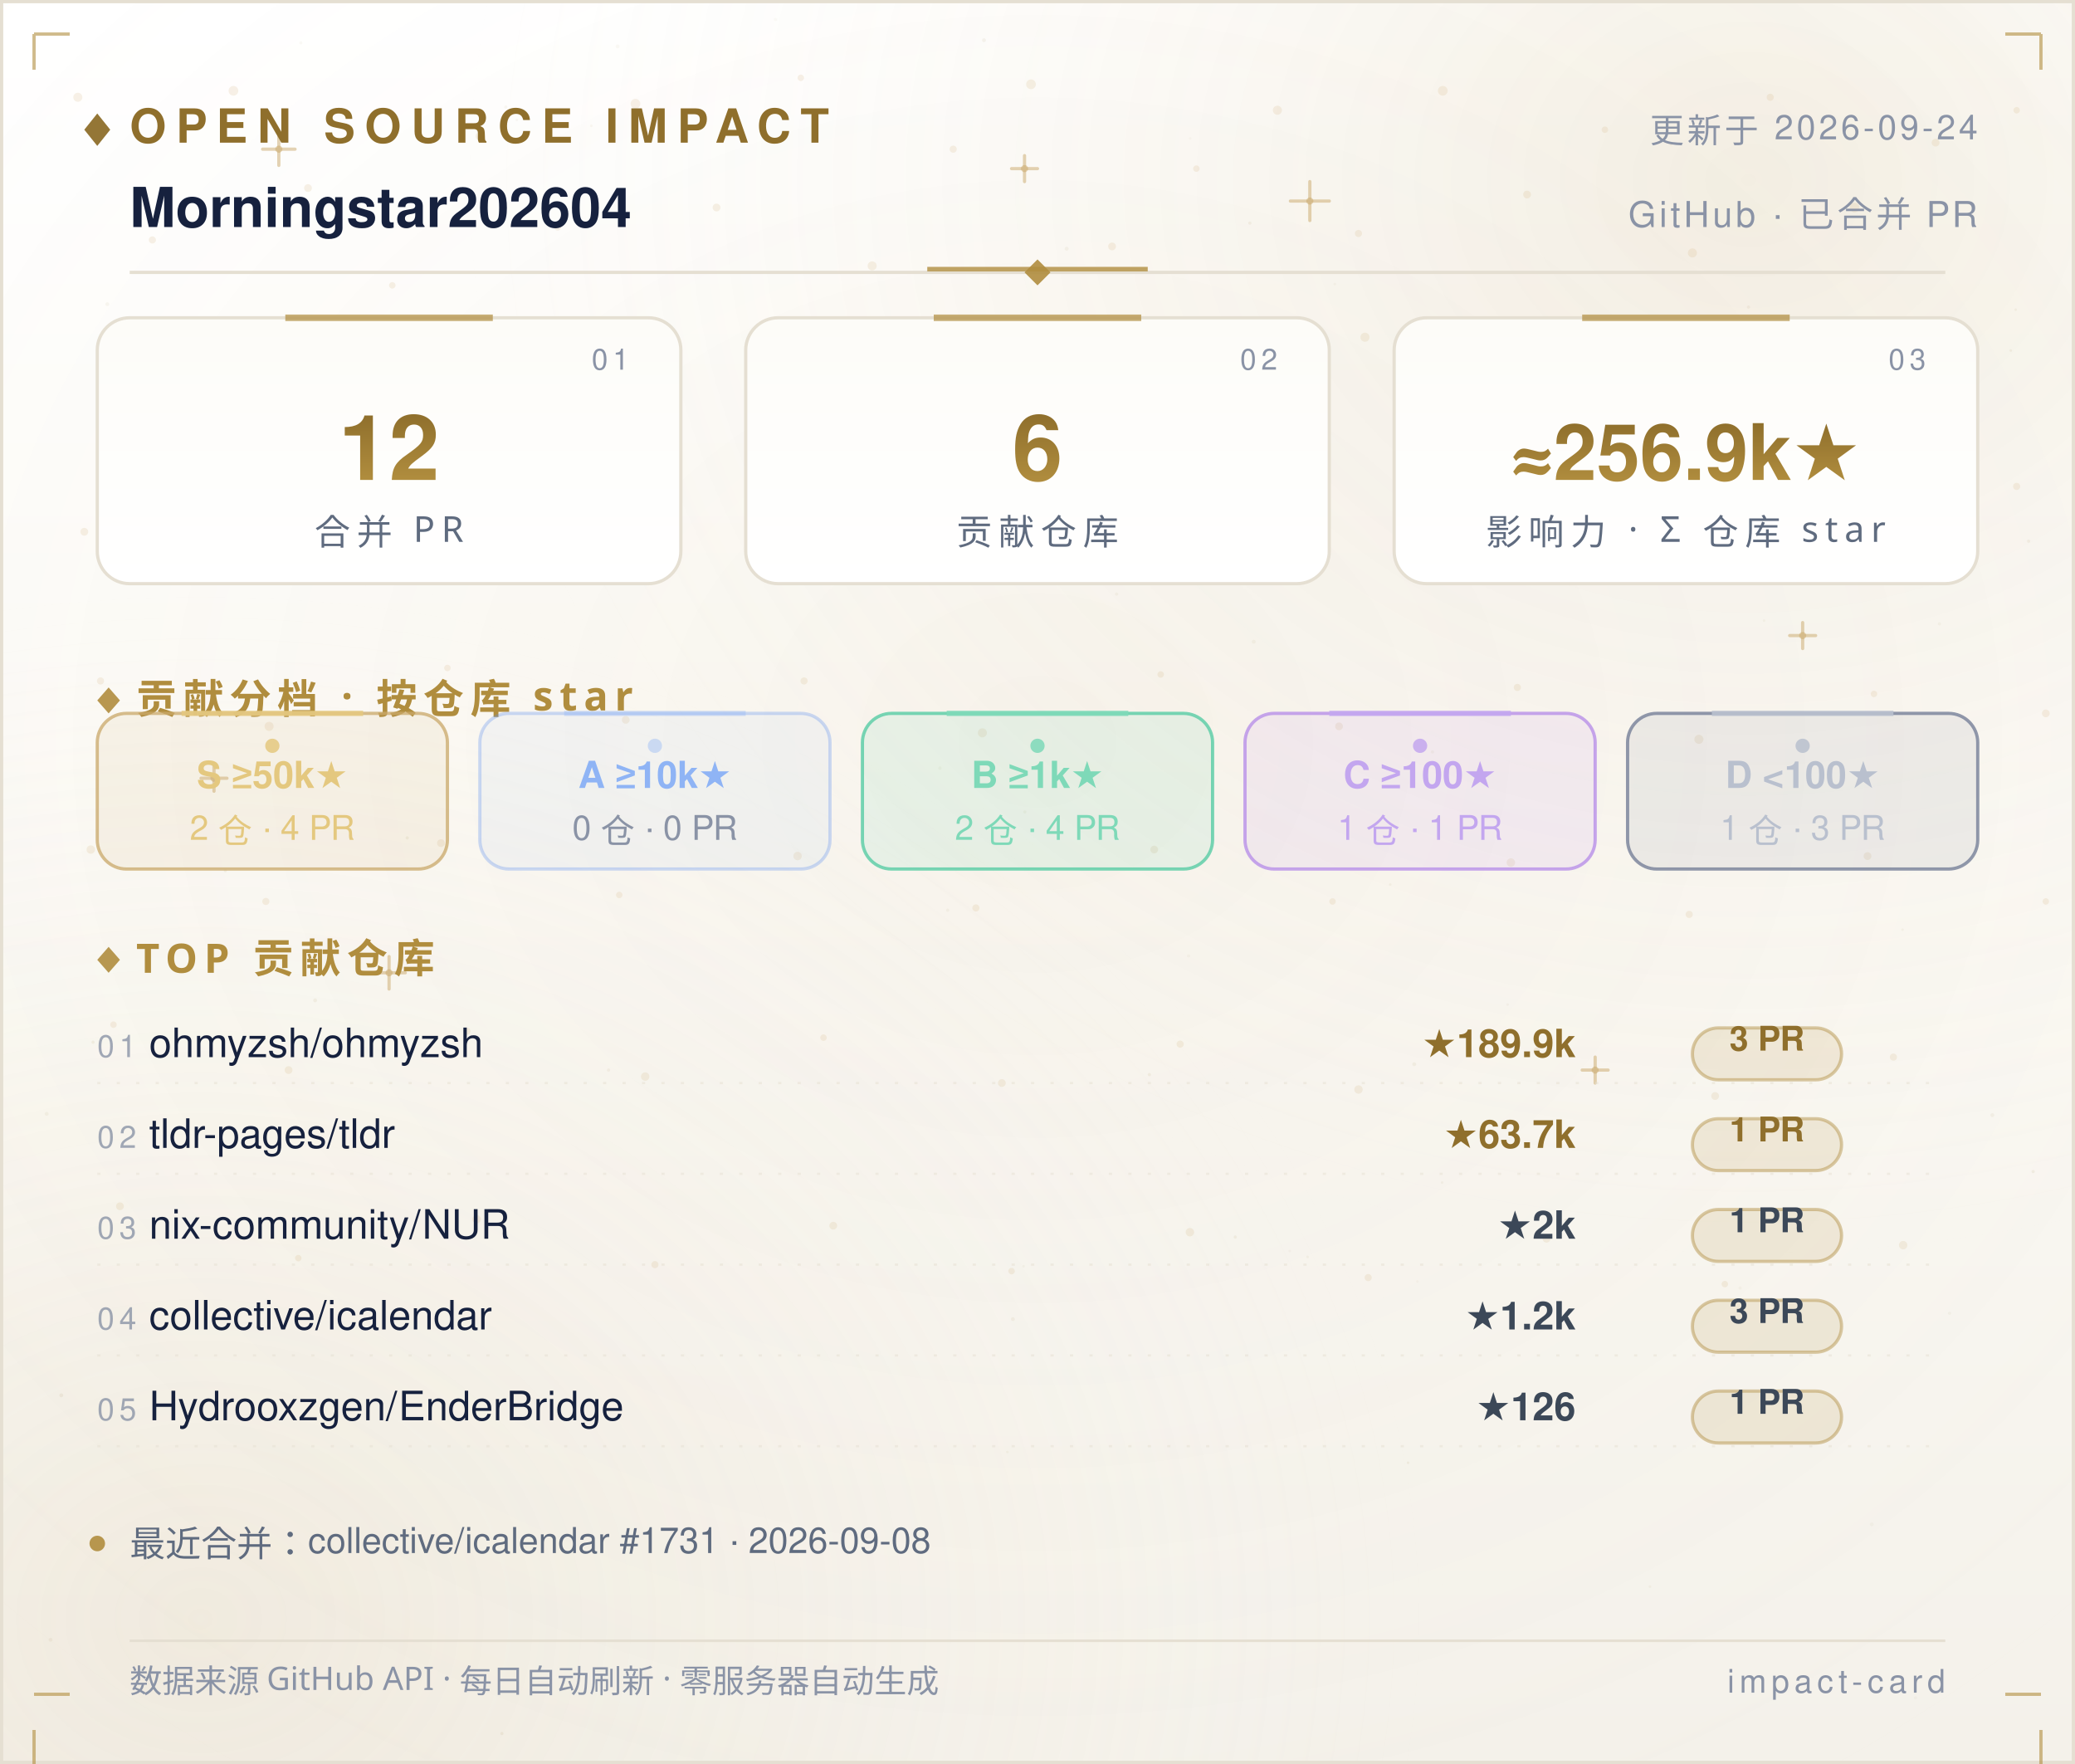
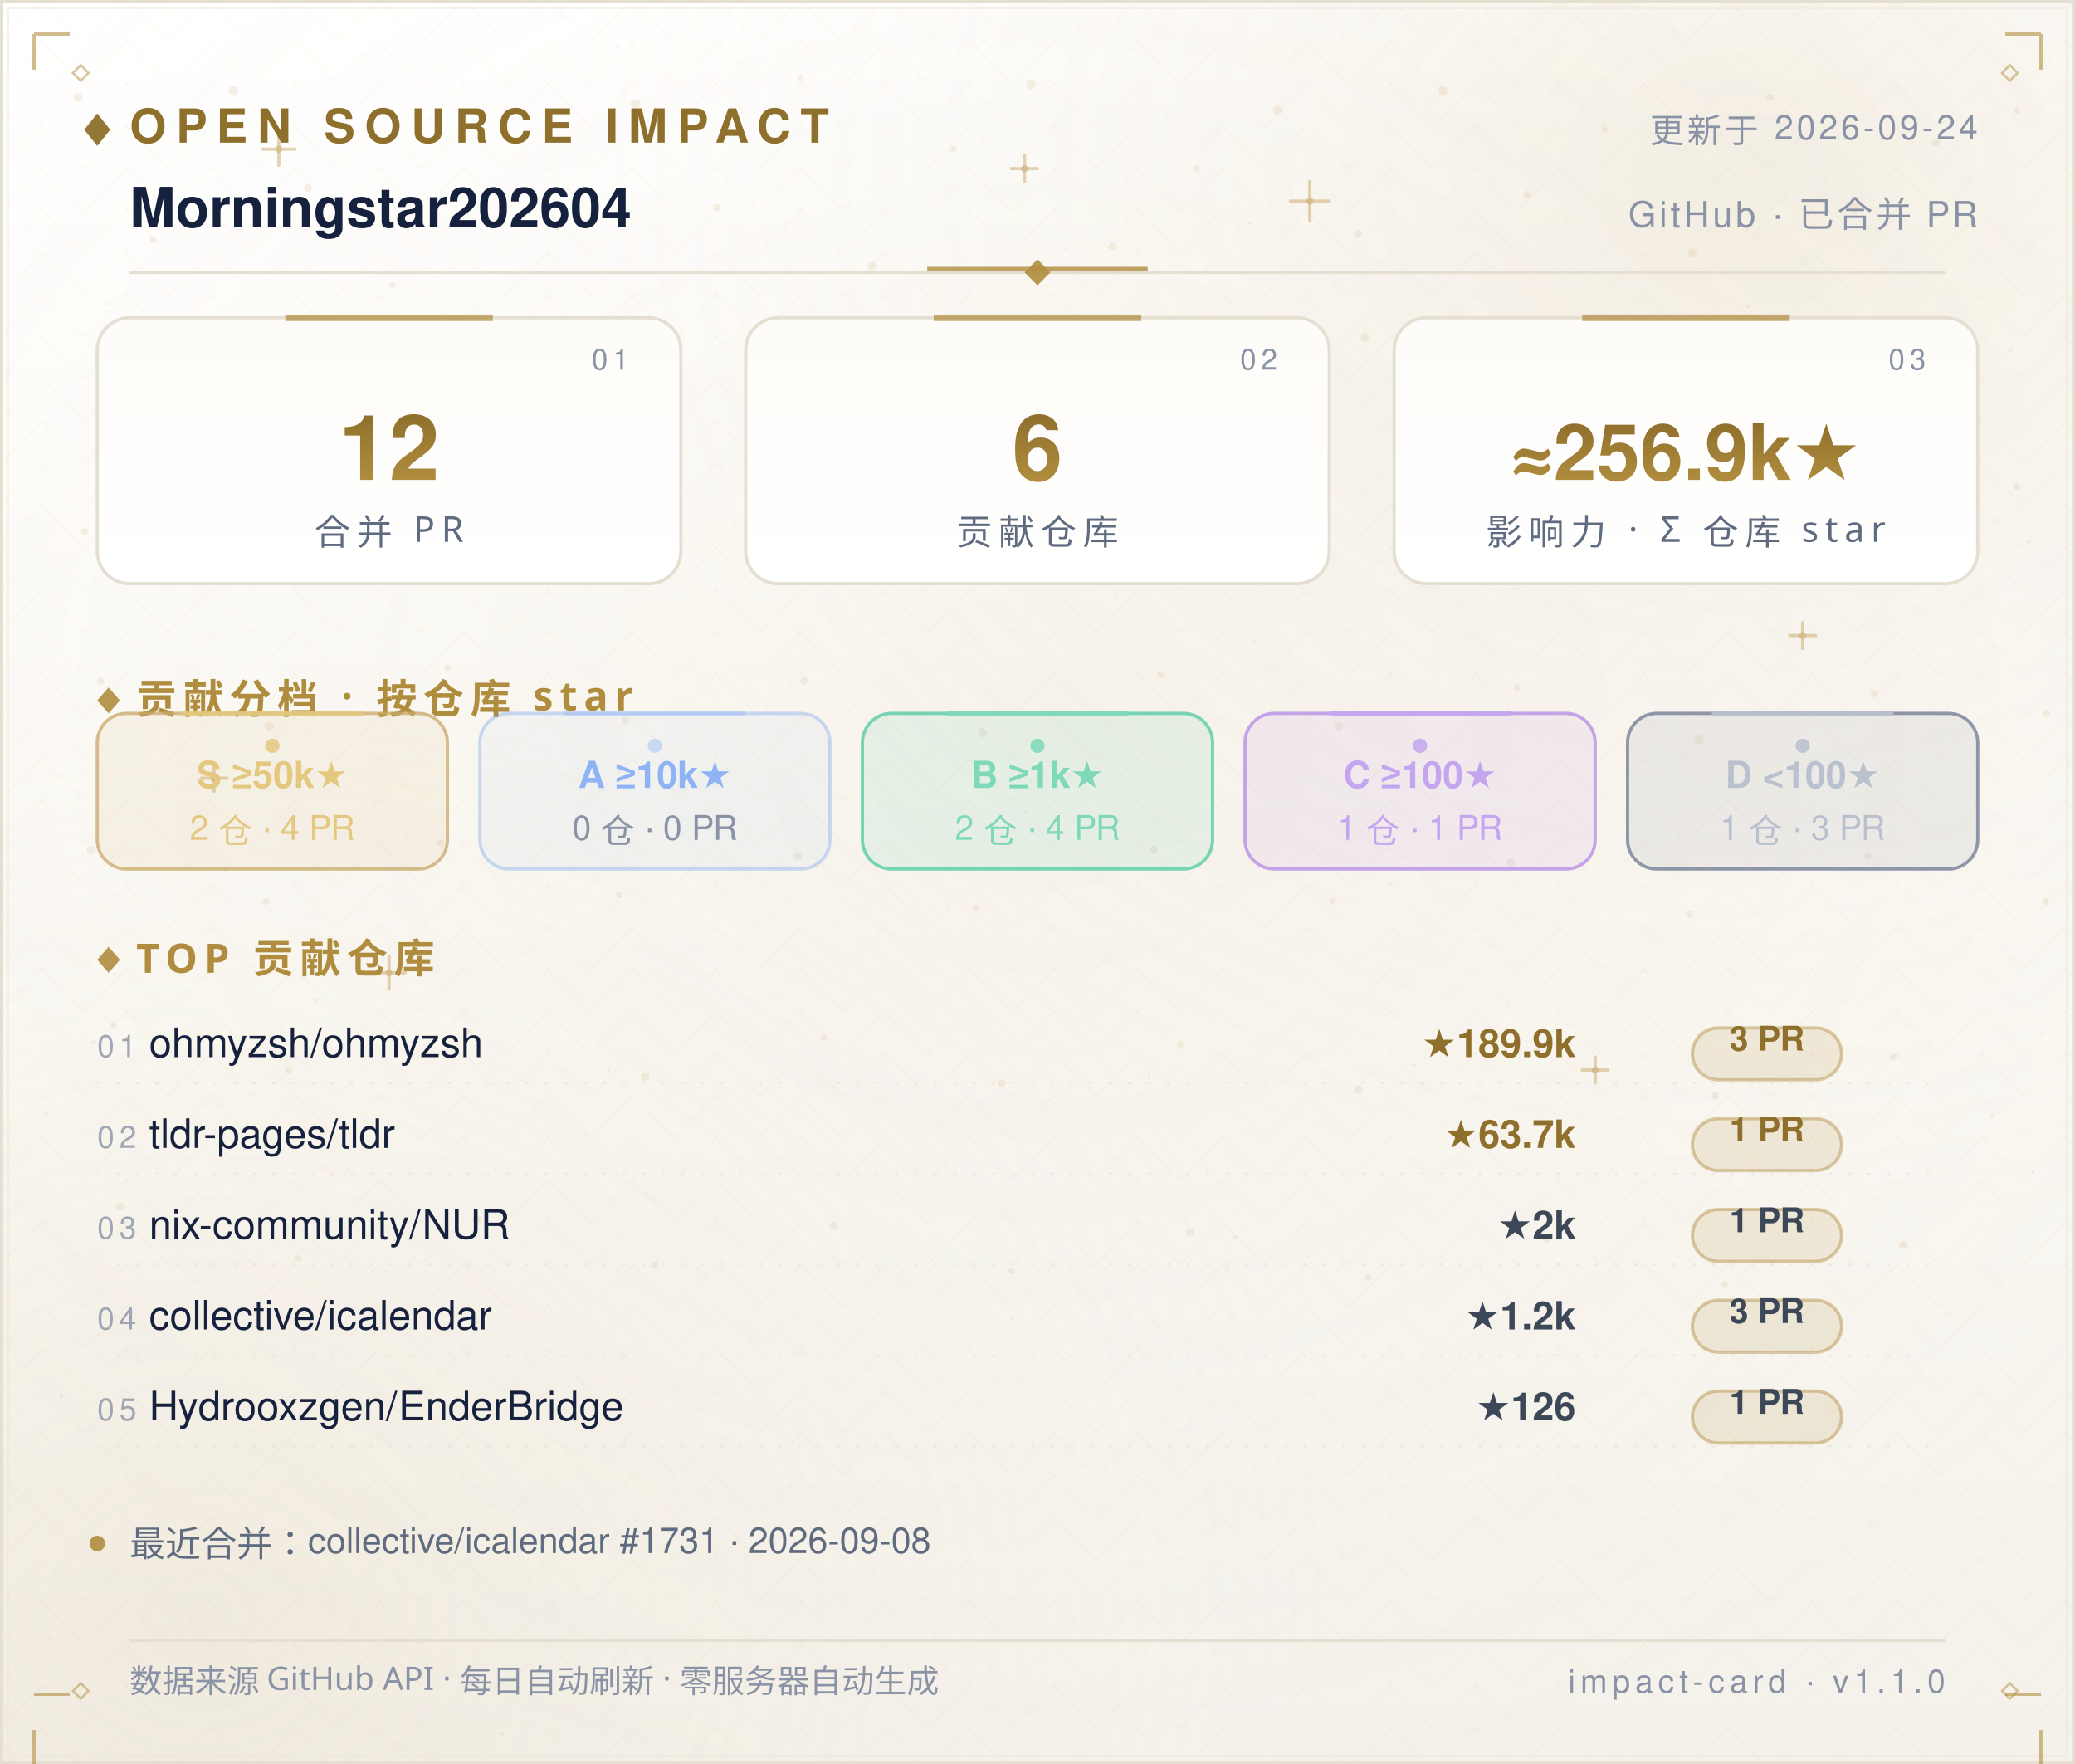
<svg xmlns="http://www.w3.org/2000/svg" width="640" height="544" viewBox="0 0 640 544" role="img" aria-label="Open Source Impact Card — Morningstar202604">
  <defs>
    <linearGradient id="bg" x1="0" y1="0" x2="0" y2="1">
      <stop offset="0" stop-color="#FFFFFF" />
      <stop offset="0.5" stop-color="#FBF9F4" />
      <stop offset="1" stop-color="#F4F1EA" />
    </linearGradient>
    <radialGradient id="nebG" cx="0.84" cy="0.10" r="0.62">
      <stop offset="0" stop-color="#B08D3E" stop-opacity="0.14" />
      <stop offset="1" stop-color="#FFFFFF" stop-opacity="0" />
    </radialGradient>
    <radialGradient id="nebB" cx="0.10" cy="0.92" r="0.60">
      <stop offset="0" stop-color="#DCCBA8" stop-opacity="0.2" />
      <stop offset="1" stop-color="#FFFFFF" stop-opacity="0" />
    </radialGradient>
    <radialGradient id="glow" cx="0.5" cy="0.42" r="0.72">
      <stop offset="0" stop-color="#B08D3E" stop-opacity="0.06" />
      <stop offset="1" stop-color="#FFFFFF" stop-opacity="0" />
    </radialGradient>
+     <pattern id="fil1" width="26.0" height="13.0" patternUnits="userSpaceOnUse">
+       <path d="M13.0 0 L26.0 13.0 L13.0 26.0 L0 13.0 Z" fill="none" stroke="#B08D3E" stroke-width="0.5" opacity="0.035" />
+       <circle cx="13.0" cy="13.0" r="0.55" fill="#B08D3E" opacity="0.056" />
+       <circle cx="0" cy="0" r="0.35" fill="#B08D3E" opacity="0.035" />
+     </pattern>
  </defs>
  <rect width="640" height="544" fill="url(#bg)" />
  <rect width="640" height="544" fill="url(#nebG)" />
  <rect width="640" height="544" fill="url(#nebB)" />
  <rect width="640" height="544" fill="url(#glow)" />
+   <rect width="640" height="544" fill="url(#fil1)" />
  <circle cx="24" cy="30" r="1.4" fill="#C9A86A" opacity="0.16" />
  <circle cx="47" cy="74" r="1.1" fill="#C9A86A" opacity="0.16" />
  <circle cx="72" cy="28" r="1.5" fill="#C9A86A" opacity="0.16" />
  <circle cx="95" cy="58" r="1.2" fill="#C9A86A" opacity="0.16" />
  <circle cx="121" cy="88" r="1" fill="#C9A86A" opacity="0.16" />
  <circle cx="148" cy="42" r="1.3" fill="#C9A86A" opacity="0.16" />
  <circle cx="172" cy="70" r="1.1" fill="#C9A86A" opacity="0.16" />
  <circle cx="196" cy="32" r="1.5" fill="#C9A86A" opacity="0.16" />
  <circle cx="221" cy="64" r="1.2" fill="#C9A86A" opacity="0.16" />
  <circle cx="247" cy="24" r="1" fill="#C9A86A" opacity="0.16" />
  <circle cx="269" cy="82" r="1.4" fill="#C9A86A" opacity="0.16" />
  <circle cx="294" cy="46" r="1.1" fill="#C9A86A" opacity="0.16" />
  <circle cx="318" cy="26" r="1.5" fill="#C9A86A" opacity="0.16" />
  <circle cx="343" cy="76" r="1.2" fill="#C9A86A" opacity="0.16" />
  <circle cx="369" cy="52" r="1" fill="#C9A86A" opacity="0.16" />
  <circle cx="394" cy="34" r="1.4" fill="#C9A86A" opacity="0.16" />
  <circle cx="419" cy="72" r="1.1" fill="#C9A86A" opacity="0.16" />
  <circle cx="445" cy="28" r="1.5" fill="#C9A86A" opacity="0.16" />
  <circle cx="471" cy="60" r="1.2" fill="#C9A86A" opacity="0.16" />
  <circle cx="495" cy="40" r="1" fill="#C9A86A" opacity="0.16" />
  <circle cx="522" cy="78" r="1.4" fill="#C9A86A" opacity="0.16" />
  <circle cx="546" cy="30" r="1.1" fill="#C9A86A" opacity="0.16" />
  <circle cx="572" cy="64" r="1.5" fill="#C9A86A" opacity="0.16" />
  <circle cx="597" cy="44" r="1.2" fill="#C9A86A" opacity="0.16" />
  <circle cx="622" cy="34" r="1" fill="#C9A86A" opacity="0.16" />
  <circle cx="34" cy="116" r="1" fill="#C9A86A" opacity="0.16" />
  <circle cx="88" cy="108" r="1.3" fill="#C9A86A" opacity="0.16" />
  <circle cx="141" cy="122" r="1.1" fill="#C9A86A" opacity="0.16" />
  <circle cx="197" cy="106" r="1.4" fill="#C9A86A" opacity="0.16" />
  <circle cx="252" cy="118" r="1" fill="#C9A86A" opacity="0.16" />
  <circle cx="307" cy="108" r="1.3" fill="#C9A86A" opacity="0.16" />
  <circle cx="364" cy="124" r="1.1" fill="#C9A86A" opacity="0.16" />
  <circle cx="421" cy="104" r="1.4" fill="#C9A86A" opacity="0.16" />
  <circle cx="478" cy="120" r="1" fill="#C9A86A" opacity="0.16" />
  <circle cx="536" cy="110" r="1.3" fill="#C9A86A" opacity="0.16" />
  <circle cx="596" cy="122" r="1.1" fill="#C9A86A" opacity="0.16" />
  <circle cx="26" cy="164" r="1.2" fill="#C9A86A" opacity="0.16" />
  <circle cx="79" cy="150" r="1" fill="#C9A86A" opacity="0.16" />
  <circle cx="131" cy="174" r="1.3" fill="#C9A86A" opacity="0.16" />
  <circle cx="186" cy="158" r="1.1" fill="#C9A86A" opacity="0.16" />
  <circle cx="240" cy="170" r="1.2" fill="#C9A86A" opacity="0.16" />
  <circle cx="296" cy="152" r="1" fill="#C9A86A" opacity="0.16" />
  <circle cx="351" cy="176" r="1.3" fill="#C9A86A" opacity="0.16" />
  <circle cx="406" cy="162" r="1.1" fill="#C9A86A" opacity="0.16" />
  <circle cx="462" cy="172" r="1.2" fill="#C9A86A" opacity="0.16" />
  <circle cx="518" cy="156" r="1" fill="#C9A86A" opacity="0.16" />
  <circle cx="574" cy="168" r="1.3" fill="#C9A86A" opacity="0.16" />
  <circle cx="622" cy="150" r="1.1" fill="#C9A86A" opacity="0.16" />
  <circle cx="31" cy="210" r="1.1" fill="#C9A86A" opacity="0.16" />
  <circle cx="83" cy="224" r="1.4" fill="#C9A86A" opacity="0.16" />
  <circle cx="138" cy="206" r="1" fill="#C9A86A" opacity="0.16" />
  <circle cx="193" cy="222" r="1.2" fill="#C9A86A" opacity="0.16" />
  <circle cx="248" cy="210" r="1.1" fill="#C9A86A" opacity="0.16" />
  <circle cx="303" cy="226" r="1.4" fill="#C9A86A" opacity="0.16" />
  <circle cx="358" cy="208" r="1" fill="#C9A86A" opacity="0.16" />
  <circle cx="413" cy="224" r="1.2" fill="#C9A86A" opacity="0.16" />
  <circle cx="468" cy="212" r="1.1" fill="#C9A86A" opacity="0.16" />
  <circle cx="524" cy="228" r="1.4" fill="#C9A86A" opacity="0.16" />
  <circle cx="578" cy="214" r="1" fill="#C9A86A" opacity="0.16" />
  <circle cx="631" cy="220" r="1.2" fill="#C9A86A" opacity="0.16" />
  <circle cx="28" cy="262" r="1.3" fill="#C9A86A" opacity="0.16" />
  <circle cx="82" cy="278" r="1.1" fill="#C9A86A" opacity="0.16" />
  <circle cx="136" cy="260" r="1.2" fill="#C9A86A" opacity="0.16" />
  <circle cx="191" cy="276" r="1" fill="#C9A86A" opacity="0.16" />
  <circle cx="246" cy="264" r="1.3" fill="#C9A86A" opacity="0.16" />
  <circle cx="301" cy="280" r="1.1" fill="#C9A86A" opacity="0.16" />
  <circle cx="356" cy="262" r="1.2" fill="#C9A86A" opacity="0.16" />
  <circle cx="411" cy="278" r="1" fill="#C9A86A" opacity="0.16" />
  <circle cx="466" cy="266" r="1.3" fill="#C9A86A" opacity="0.16" />
  <circle cx="521" cy="282" r="1.1" fill="#C9A86A" opacity="0.16" />
  <circle cx="576" cy="264" r="1.2" fill="#C9A86A" opacity="0.16" />
  <circle cx="631" cy="278" r="1" fill="#C9A86A" opacity="0.16" />
  <circle cx="35" cy="316" r="1" fill="#C9A86A" opacity="0.16" />
  <circle cx="89" cy="330" r="1.2" fill="#C9A86A" opacity="0.16" />
  <circle cx="144" cy="318" r="1.1" fill="#C9A86A" opacity="0.16" />
  <circle cx="199" cy="332" r="1.3" fill="#C9A86A" opacity="0.16" />
  <circle cx="254" cy="320" r="1" fill="#C9A86A" opacity="0.16" />
  <circle cx="309" cy="334" r="1.2" fill="#C9A86A" opacity="0.16" />
  <circle cx="364" cy="322" r="1.1" fill="#C9A86A" opacity="0.16" />
  <circle cx="419" cy="336" r="1.3" fill="#C9A86A" opacity="0.16" />
  <circle cx="474" cy="324" r="1" fill="#C9A86A" opacity="0.16" />
  <circle cx="529" cy="338" r="1.2" fill="#C9A86A" opacity="0.16" />
  <circle cx="584" cy="326" r="1.1" fill="#C9A86A" opacity="0.16" />
  <circle cx="37" cy="372" r="1.2" fill="#C9A86A" opacity="0.16" />
  <circle cx="92" cy="388" r="1" fill="#C9A86A" opacity="0.16" />
  <circle cx="147" cy="376" r="1.3" fill="#C9A86A" opacity="0.16" />
  <circle cx="202" cy="390" r="1.1" fill="#C9A86A" opacity="0.16" />
  <circle cx="257" cy="378" r="1.2" fill="#C9A86A" opacity="0.16" />
  <circle cx="312" cy="392" r="1" fill="#C9A86A" opacity="0.16" />
  <circle cx="367" cy="380" r="1.3" fill="#C9A86A" opacity="0.16" />
  <circle cx="422" cy="394" r="1.1" fill="#C9A86A" opacity="0.16" />
  <circle cx="477" cy="382" r="1.2" fill="#C9A86A" opacity="0.16" />
  <circle cx="532" cy="396" r="1" fill="#C9A86A" opacity="0.16" />
  <circle cx="587" cy="384" r="1.3" fill="#C9A86A" opacity="0.16" />
  <path d="M81.0 46.0 H91.0 M86.0 41.0 V51.0" stroke="#C9A86A" stroke-width="1" stroke-linecap="round" opacity="0.5" />
  <circle cx="86.0" cy="46.0" r="1.1" fill="#C9A86A" opacity="0.5" />
  <path d="M234.0 150.0 H242.0 M238.0 146.0 V154.0" stroke="#C9A86A" stroke-width="1" stroke-linecap="round" opacity="0.5" />
  <circle cx="238.0" cy="150.0" r="1.1" fill="#C9A86A" opacity="0.5" />
  <path d="M398.0 62.0 H410.0 M404.0 56.0 V68.0" stroke="#C9A86A" stroke-width="1" stroke-linecap="round" opacity="0.5" />
  <circle cx="404.0" cy="62.0" r="1.1" fill="#C9A86A" opacity="0.5" />
  <path d="M552.0 196.0 H560.0 M556.0 192.0 V200.0" stroke="#C9A86A" stroke-width="1" stroke-linecap="round" opacity="0.5" />
  <circle cx="556.0" cy="196.0" r="1.1" fill="#C9A86A" opacity="0.5" />
  <path d="M115.0 300.0 H125.0 M120.0 295.0 V305.0" stroke="#C9A86A" stroke-width="1" stroke-linecap="round" opacity="0.5" />
  <circle cx="120.0" cy="300.0" r="1.1" fill="#C9A86A" opacity="0.5" />
  <path d="M488.0 330.0 H496.0 M492.0 326.0 V334.0" stroke="#C9A86A" stroke-width="1" stroke-linecap="round" opacity="0.5" />
  <circle cx="492.0" cy="330.0" r="1.1" fill="#C9A86A" opacity="0.5" />
  <path d="M312.0 52.0 H320.0 M316.0 48.0 V56.0" stroke="#C9A86A" stroke-width="1" stroke-linecap="round" opacity="0.5" />
  <circle cx="316.0" cy="52.0" r="1.1" fill="#C9A86A" opacity="0.5" />
  <path d="M62.0 240.0 H70.0 M66.0 236.0 V244.0" stroke="#C9A86A" stroke-width="1" stroke-linecap="round" opacity="0.5" />
  <circle cx="66.0" cy="240.0" r="1.1" fill="#C9A86A" opacity="0.5" />
  <circle cx="15.6" cy="505.7" r="0.6" fill="#8F6F2C" opacity="0.067" />
  <circle cx="97.2" cy="308.5" r="0.6" fill="#8F6F2C" opacity="0.076" />
  <circle cx="538.1" cy="154.0" r="0.6" fill="#8F6F2C" opacity="0.057" />
  <circle cx="344.4" cy="183.2" r="0.5" fill="#8F6F2C" opacity="0.057" />
  <circle cx="159.4" cy="37.0" r="0.4" fill="#8F6F2C" opacity="0.048" />
  <circle cx="28.7" cy="321.4" r="0.5" fill="#8F6F2C" opacity="0.080" />
  <circle cx="209.8" cy="141.7" r="0.4" fill="#8F6F2C" opacity="0.060" />
  <circle cx="316.1" cy="250.4" r="0.5" fill="#8F6F2C" opacity="0.057" />
  <circle cx="590.8" cy="523.6" r="0.5" fill="#8F6F2C" opacity="0.037" />
  <circle cx="539.3" cy="94.7" r="0.5" fill="#8F6F2C" opacity="0.068" />
  <circle cx="385.5" cy="68.8" r="0.5" fill="#8F6F2C" opacity="0.076" />
  <circle cx="292.3" cy="280.7" r="0.5" fill="#8F6F2C" opacity="0.060" />
  <circle cx="536.7" cy="397.2" r="0.5" fill="#8F6F2C" opacity="0.046" />
  <circle cx="377.3" cy="161.2" r="0.4" fill="#8F6F2C" opacity="0.041" />
  <circle cx="92.8" cy="13.2" r="0.5" fill="#8F6F2C" opacity="0.044" />
  <circle cx="354.5" cy="331.4" r="0.5" fill="#8F6F2C" opacity="0.080" />
  <circle cx="310.7" cy="447.8" r="0.4" fill="#8F6F2C" opacity="0.054" />
  <circle cx="601.3" cy="405.0" r="0.5" fill="#8F6F2C" opacity="0.054" />
  <circle cx="18.9" cy="430.3" r="0.6" fill="#8F6F2C" opacity="0.085" />
  <circle cx="312.4" cy="406.8" r="0.6" fill="#8F6F2C" opacity="0.069" />
  <circle cx="239.2" cy="6.0" r="0.5" fill="#8F6F2C" opacity="0.036" />
  <circle cx="436.2" cy="328.2" r="0.6" fill="#8F6F2C" opacity="0.071" />
  <circle cx="329.0" cy="76.7" r="0.6" fill="#8F6F2C" opacity="0.063" />
  <circle cx="625.7" cy="166.9" r="0.5" fill="#8F6F2C" opacity="0.075" />
  <circle cx="428.8" cy="272.8" r="0.4" fill="#8F6F2C" opacity="0.065" />
  <circle cx="169.1" cy="106.6" r="0.4" fill="#8F6F2C" opacity="0.073" />
  <circle cx="586.8" cy="286.7" r="0.4" fill="#8F6F2C" opacity="0.060" />
  <circle cx="598.2" cy="192.4" r="0.5" fill="#8F6F2C" opacity="0.054" />
  <circle cx="289.9" cy="236.9" r="0.5" fill="#8F6F2C" opacity="0.053" />
  <circle cx="315.7" cy="390.5" r="0.4" fill="#8F6F2C" opacity="0.054" />
  <circle cx="154.8" cy="534.6" r="0.5" fill="#8F6F2C" opacity="0.080" />
  <circle cx="411.7" cy="87.6" r="0.4" fill="#8F6F2C" opacity="0.043" />
  <circle cx="465.0" cy="309.8" r="0.4" fill="#8F6F2C" opacity="0.048" />
  <circle cx="533.5" cy="235.8" r="0.5" fill="#8F6F2C" opacity="0.050" />
  <circle cx="621.7" cy="95.5" r="0.4" fill="#8F6F2C" opacity="0.064" />
  <circle cx="14.4" cy="343.5" r="0.6" fill="#8F6F2C" opacity="0.064" />
  <circle cx="68.9" cy="176.2" r="0.5" fill="#8F6F2C" opacity="0.076" />
  <circle cx="182.4" cy="38.8" r="0.4" fill="#8F6F2C" opacity="0.047" />
  <circle cx="125.6" cy="258.4" r="0.5" fill="#8F6F2C" opacity="0.081" />
  <circle cx="367.1" cy="42.7" r="0.4" fill="#8F6F2C" opacity="0.039" />
  <circle cx="441.5" cy="125.3" r="0.6" fill="#8F6F2C" opacity="0.085" />
  <circle cx="69.5" cy="268.5" r="0.5" fill="#8F6F2C" opacity="0.078" />
  <circle cx="627.1" cy="361.3" r="0.5" fill="#8F6F2C" opacity="0.081" />
  <circle cx="620.2" cy="108.1" r="0.4" fill="#8F6F2C" opacity="0.078" />
  <circle cx="508.9" cy="489.3" r="0.4" fill="#8F6F2C" opacity="0.055" />
  <circle cx="403.3" cy="387.6" r="0.4" fill="#8F6F2C" opacity="0.061" />
  <circle cx="381.0" cy="381.5" r="0.5" fill="#8F6F2C" opacity="0.078" />
  <circle cx="33.1" cy="93.8" r="0.6" fill="#8F6F2C" opacity="0.059" />
  <circle cx="249.8" cy="172.5" r="0.4" fill="#8F6F2C" opacity="0.066" />
  <circle cx="434.3" cy="451.1" r="0.4" fill="#8F6F2C" opacity="0.082" />
  <circle cx="437.2" cy="395.2" r="0.4" fill="#8F6F2C" opacity="0.040" />
  <circle cx="577.3" cy="470.1" r="0.6" fill="#8F6F2C" opacity="0.044" />
  <circle cx="366.6" cy="294.8" r="0.5" fill="#8F6F2C" opacity="0.044" />
  <circle cx="444.8" cy="364.7" r="0.4" fill="#8F6F2C" opacity="0.060" />
  <circle cx="316.6" cy="173.5" r="0.4" fill="#8F6F2C" opacity="0.076" />
  <circle cx="148.0" cy="108.5" r="0.5" fill="#8F6F2C" opacity="0.053" />
  <circle cx="326.4" cy="178.3" r="0.4" fill="#8F6F2C" opacity="0.054" />
  <circle cx="515.4" cy="44.7" r="0.4" fill="#8F6F2C" opacity="0.047" />
  <circle cx="182.8" cy="125.5" r="0.4" fill="#8F6F2C" opacity="0.039" />
  <circle cx="475.9" cy="147.8" r="0.4" fill="#8F6F2C" opacity="0.037" />
  <circle cx="441.8" cy="231.9" r="0.5" fill="#8F6F2C" opacity="0.057" />
  <circle cx="386.7" cy="197.9" r="0.6" fill="#8F6F2C" opacity="0.059" />
  <circle cx="303.5" cy="12.4" r="0.6" fill="#8F6F2C" opacity="0.074" />
  <circle cx="544.1" cy="191.4" r="0.4" fill="#8F6F2C" opacity="0.054" />
  <circle cx="156.0" cy="33.0" r="0.5" fill="#8F6F2C" opacity="0.051" />
  <circle cx="614.5" cy="343.9" r="0.6" fill="#8F6F2C" opacity="0.068" />
  <circle cx="397.8" cy="385.8" r="0.4" fill="#8F6F2C" opacity="0.042" />
  <circle cx="190.5" cy="14.3" r="0.6" fill="#8F6F2C" opacity="0.043" />
  <circle cx="483.0" cy="376.2" r="0.4" fill="#8F6F2C" opacity="0.085" />
  <circle cx="187.7" cy="330.0" r="0.5" fill="#8F6F2C" opacity="0.067" />
  <circle cx="290.3" cy="178.3" r="0.5" fill="#8F6F2C" opacity="0.068" />
  <circle cx="130.0" cy="117.8" r="0.4" fill="#8F6F2C" opacity="0.074" />
  <rect x="0.5" y="0.5" width="639" height="543" fill="none" stroke="#E5DFD2" stroke-width="1" />
+   <rect x="2.5" y="2.5" width="635" height="539" fill="none" stroke="#EDE7DA" stroke-width="0.6" opacity="0.55" />
  <path d="M10.5 10.5 h11 M10.5 10.5 v11" fill="none" stroke="#B08D3E" stroke-width="1" opacity="0.6" />
  <path d="M618.5 10.5 h11 M629.5 10.5 v11" fill="none" stroke="#B08D3E" stroke-width="1" opacity="0.6" />
  <path d="M10.5 522.5 h11 M10.5 533.5 v11" fill="none" stroke="#B08D3E" stroke-width="1" opacity="0.6" />
  <path d="M618.5 522.5 h11 M629.5 533.5 v11" fill="none" stroke="#B08D3E" stroke-width="1" opacity="0.6" />
+   <path d="M22.5 22.5 l2.4 -2.4 l2.4 2.4 l-2.4 2.4 z" fill="none" stroke="#B08D3E" stroke-width="0.7" opacity="0.5" />
+   <path d="M617.5 22.5 l2.4 -2.4 l2.4 2.4 l-2.4 2.4 z" fill="none" stroke="#B08D3E" stroke-width="0.7" opacity="0.5" />
+   <path d="M22.5 521.5 l2.4 -2.4 l2.4 2.4 l-2.4 2.4 z" fill="none" stroke="#B08D3E" stroke-width="0.7" opacity="0.5" />
+   <path d="M617.5 521.5 l2.4 -2.4 l2.4 2.4 l-2.4 2.4 z" fill="none" stroke="#B08D3E" stroke-width="0.7" opacity="0.5" />
  <defs>
    <linearGradient id="gtimp" x1="0" y1="0" x2="0" y2="1">
      <stop offset="0" stop-color="#8F6F2C" />
      <stop offset="1" stop-color="#B08D3E" />
    </linearGradient>
    <linearGradient id="ppanel" x1="0" y1="0" x2="0" y2="1">
      <stop offset="0" stop-color="#FDFCF8" />
      <stop offset="1" stop-color="#FFFFFF" />
    </linearGradient>
  </defs>
  <path d="M26 40 l4 -5 l4 5 l-4 5 z" fill="#8F6F2C" opacity="0.95" />
  <text x="40" y="44" font-family="'Segoe UI',Helvetica,Arial,'PingFang SC','Microsoft YaHei',sans-serif" font-size="14.5" font-weight="700" letter-spacing="3" fill="#8F6F2C">OPEN SOURCE IMPACT</text>
  <text x="610" y="44" text-anchor="end" font-family="'Segoe UI',Helvetica,Arial,'PingFang SC','Microsoft YaHei',sans-serif" font-size="10.5" letter-spacing="1" fill="#8A93A6">更新于 2026-09-24</text>
  <text x="40" y="70" font-family="'Segoe UI',Helvetica,Arial,'PingFang SC','Microsoft YaHei',sans-serif" font-size="17" font-weight="600" fill="#16213E">Morningstar202604</text>
  <text x="610" y="70" text-anchor="end" font-family="'Segoe UI',Helvetica,Arial,'PingFang SC','Microsoft YaHei',sans-serif" font-size="11" letter-spacing="1" fill="#8A93A6">GitHub · 已合并 PR</text>
  <line x1="40" y1="84" x2="600" y2="84" stroke="#E5DFD2" stroke-width="1" />
  <line x1="286" y1="83" x2="354" y2="83" stroke="#B08D3E" stroke-width="1.4" opacity="0.8" />
  <path d="M320 80 l4 4 l-4 4 l-4 -4 z" fill="#B08D3E" opacity="0.9" />
  <rect x="30" y="98" width="180" height="82" rx="10" fill="url(#ppanel)" stroke="#E5DFD2" />
  <line x1="88" y1="98" x2="152" y2="98" stroke="#B08D3E" stroke-width="2" opacity="0.7" />
  <text x="194" y="114" text-anchor="end" font-family="'Segoe UI',Helvetica,Arial,sans-serif" font-size="9" letter-spacing="1.5" fill="#8A93A6">01</text>
  <text x="120" y="148" text-anchor="middle" font-family="'Segoe UI',Helvetica,Arial,sans-serif" font-size="28" font-weight="600" fill="url(#gtimp)">12</text>
  <text x="120" y="168" text-anchor="middle" font-family="'PingFang SC','Microsoft YaHei','Segoe UI',sans-serif" font-size="11" letter-spacing="2" fill="#5F6B7F">合并 PR</text>
  <rect x="230" y="98" width="180" height="82" rx="10" fill="url(#ppanel)" stroke="#E5DFD2" />
  <line x1="288" y1="98" x2="352" y2="98" stroke="#B08D3E" stroke-width="2" opacity="0.7" />
  <text x="394" y="114" text-anchor="end" font-family="'Segoe UI',Helvetica,Arial,sans-serif" font-size="9" letter-spacing="1.5" fill="#8A93A6">02</text>
  <text x="320" y="148" text-anchor="middle" font-family="'Segoe UI',Helvetica,Arial,sans-serif" font-size="28" font-weight="600" fill="url(#gtimp)">6</text>
  <text x="320" y="168" text-anchor="middle" font-family="'PingFang SC','Microsoft YaHei','Segoe UI',sans-serif" font-size="11" letter-spacing="2" fill="#5F6B7F">贡献仓库</text>
  <rect x="430" y="98" width="180" height="82" rx="10" fill="url(#ppanel)" stroke="#E5DFD2" />
  <line x1="488" y1="98" x2="552" y2="98" stroke="#B08D3E" stroke-width="2" opacity="0.7" />
  <text x="594" y="114" text-anchor="end" font-family="'Segoe UI',Helvetica,Arial,sans-serif" font-size="9" letter-spacing="1.5" fill="#8A93A6">03</text>
  <text x="520" y="148" text-anchor="middle" font-family="'Segoe UI',Helvetica,Arial,sans-serif" font-size="24" font-weight="600" fill="url(#gtimp)">≈256.9k★</text>
  <text x="520" y="168" text-anchor="middle" font-family="'PingFang SC','Microsoft YaHei','Segoe UI',sans-serif" font-size="11" letter-spacing="2" fill="#5F6B7F">影响力 · Σ 仓库 star</text>
  <path d="M30 216 l3.5 -4 l3.5 4 l-3.5 4 z" fill="#B08D3E" opacity="0.9" />
  <text x="42" y="220" font-family="'PingFang SC','Microsoft YaHei','Segoe UI',sans-serif" font-size="12.5" font-weight="600" letter-spacing="2" fill="#B08D3E">贡献分档 · 按仓库 star</text>
  <rect x="30" y="220" width="108" height="48" rx="9" fill="#C9A86A" fill-opacity="0.1" stroke="#C9A86A" stroke-opacity="0.75" />
  <line x1="56" y1="220" x2="112" y2="220" stroke="#E4C87F" stroke-width="1.6" opacity="0.9" />
  <circle cx="84" cy="230" r="2.2" fill="#E4C87F" opacity="0.85" />
  <text x="84" y="243" text-anchor="middle" font-family="'Segoe UI',Helvetica,Arial,'PingFang SC','Microsoft YaHei',sans-serif" font-size="11.5" font-weight="700" fill="#E4C87F">S ≥50k★</text>
  <text x="84" y="259" text-anchor="middle" font-family="'Segoe UI',Helvetica,Arial,'PingFang SC','Microsoft YaHei',sans-serif" font-size="10.5" fill="#E4C87F">2 仓 · 4 PR</text>
  <rect x="148" y="220" width="108" height="48" rx="9" fill="#5B8DEF" fill-opacity="0.05" stroke="#5B8DEF" stroke-opacity="0.3" />
  <line x1="174" y1="220" x2="230" y2="220" stroke="#8FB4F5" stroke-width="1.6" opacity="0.35" />
  <circle cx="202" cy="230" r="2.2" fill="#8FB4F5" opacity="0.4" />
  <text x="202" y="243" text-anchor="middle" font-family="'Segoe UI',Helvetica,Arial,'PingFang SC','Microsoft YaHei',sans-serif" font-size="11.5" font-weight="700" fill="#8FB4F5">A ≥10k★</text>
  <text x="202" y="259" text-anchor="middle" font-family="'Segoe UI',Helvetica,Arial,'PingFang SC','Microsoft YaHei',sans-serif" font-size="10.5" fill="#8A93A6">0 仓 · 0 PR</text>
  <rect x="266" y="220" width="108" height="48" rx="9" fill="#4EC9A0" fill-opacity="0.1" stroke="#4EC9A0" stroke-opacity="0.75" />
  <line x1="292" y1="220" x2="348" y2="220" stroke="#7ED9B8" stroke-width="1.6" opacity="0.9" />
  <circle cx="320" cy="230" r="2.2" fill="#7ED9B8" opacity="0.85" />
  <text x="320" y="243" text-anchor="middle" font-family="'Segoe UI',Helvetica,Arial,'PingFang SC','Microsoft YaHei',sans-serif" font-size="11.5" font-weight="700" fill="#7ED9B8">B ≥1k★</text>
  <text x="320" y="259" text-anchor="middle" font-family="'Segoe UI',Helvetica,Arial,'PingFang SC','Microsoft YaHei',sans-serif" font-size="10.5" fill="#7ED9B8">2 仓 · 4 PR</text>
  <rect x="384" y="220" width="108" height="48" rx="9" fill="#B48AE8" fill-opacity="0.1" stroke="#B48AE8" stroke-opacity="0.75" />
  <line x1="410" y1="220" x2="466" y2="220" stroke="#C3A6EF" stroke-width="1.6" opacity="0.9" />
  <circle cx="438" cy="230" r="2.2" fill="#C3A6EF" opacity="0.85" />
  <text x="438" y="243" text-anchor="middle" font-family="'Segoe UI',Helvetica,Arial,'PingFang SC','Microsoft YaHei',sans-serif" font-size="11.5" font-weight="700" fill="#C3A6EF">C ≥100★</text>
  <text x="438" y="259" text-anchor="middle" font-family="'Segoe UI',Helvetica,Arial,'PingFang SC','Microsoft YaHei',sans-serif" font-size="10.5" fill="#C3A6EF">1 仓 · 1 PR</text>
  <rect x="502" y="220" width="108" height="48" rx="9" fill="#6E7893" fill-opacity="0.1" stroke="#6E7893" stroke-opacity="0.75" />
  <line x1="528" y1="220" x2="584" y2="220" stroke="#B9C0CE" stroke-width="1.6" opacity="0.9" />
  <circle cx="556" cy="230" r="2.2" fill="#B9C0CE" opacity="0.85" />
  <text x="556" y="243" text-anchor="middle" font-family="'Segoe UI',Helvetica,Arial,'PingFang SC','Microsoft YaHei',sans-serif" font-size="11.5" font-weight="700" fill="#B9C0CE">D &lt;100★</text>
  <text x="556" y="259" text-anchor="middle" font-family="'Segoe UI',Helvetica,Arial,'PingFang SC','Microsoft YaHei',sans-serif" font-size="10.5" fill="#B9C0CE">1 仓 · 3 PR</text>
  <path d="M30 296 l3.5 -4 l3.5 4 l-3.5 4 z" fill="#B08D3E" opacity="0.9" />
  <text x="42" y="300" font-family="'PingFang SC','Microsoft YaHei','Segoe UI',sans-serif" font-size="12.5" font-weight="600" letter-spacing="2" fill="#B08D3E">TOP 贡献仓库</text>
  <text x="30" y="326" font-family="'Segoe UI',Helvetica,Arial,'PingFang SC','Microsoft YaHei',sans-serif" font-size="9.5" letter-spacing="1.5" fill="#8A93A6" opacity="0.8">01</text>
  <text x="46" y="326" font-family="'Segoe UI',Helvetica,Arial,'PingFang SC','Microsoft YaHei',sans-serif" font-size="12.5" fill="#16213E">ohmyzsh/ohmyzsh</text>
  <rect x="522" y="317" width="46" height="16" rx="8" fill="#B08D3E" fill-opacity="0.14" stroke="#B08D3E" stroke-opacity="0.45" />
  <text x="545" y="324" text-anchor="middle" font-family="'Segoe UI',Helvetica,Arial,'PingFang SC','Microsoft YaHei',sans-serif" font-size="10.5" font-weight="600" fill="#8F6F2C">3 PR</text>
  <text x="486" y="326" text-anchor="end" font-family="'Segoe UI',Helvetica,Arial,'PingFang SC','Microsoft YaHei',sans-serif" font-size="12" font-weight="600" fill="#8F6F2C">★189.9k</text>
  <line x1="30" y1="334" x2="600" y2="334" stroke="#E5DFD2" stroke-width="0.7" stroke-dasharray="1 5" opacity="0.5" />
  <text x="30" y="354" font-family="'Segoe UI',Helvetica,Arial,'PingFang SC','Microsoft YaHei',sans-serif" font-size="9.5" letter-spacing="1.5" fill="#8A93A6" opacity="0.8">02</text>
  <text x="46" y="354" font-family="'Segoe UI',Helvetica,Arial,'PingFang SC','Microsoft YaHei',sans-serif" font-size="12.5" fill="#16213E">tldr-pages/tldr</text>
  <rect x="522" y="345" width="46" height="16" rx="8" fill="#B08D3E" fill-opacity="0.14" stroke="#B08D3E" stroke-opacity="0.45" />
  <text x="545" y="352" text-anchor="middle" font-family="'Segoe UI',Helvetica,Arial,'PingFang SC','Microsoft YaHei',sans-serif" font-size="10.5" font-weight="600" fill="#8F6F2C">1 PR</text>
  <text x="486" y="354" text-anchor="end" font-family="'Segoe UI',Helvetica,Arial,'PingFang SC','Microsoft YaHei',sans-serif" font-size="12" font-weight="600" fill="#8F6F2C">★63.7k</text>
  <line x1="30" y1="362" x2="600" y2="362" stroke="#E5DFD2" stroke-width="0.7" stroke-dasharray="1 5" opacity="0.5" />
  <text x="30" y="382" font-family="'Segoe UI',Helvetica,Arial,'PingFang SC','Microsoft YaHei',sans-serif" font-size="9.5" letter-spacing="1.5" fill="#8A93A6" opacity="0.8">03</text>
  <text x="46" y="382" font-family="'Segoe UI',Helvetica,Arial,'PingFang SC','Microsoft YaHei',sans-serif" font-size="12.5" fill="#16213E">nix-community/NUR</text>
  <rect x="522" y="373" width="46" height="16" rx="8" fill="#B08D3E" fill-opacity="0.14" stroke="#B08D3E" stroke-opacity="0.45" />
  <text x="545" y="380" text-anchor="middle" font-family="'Segoe UI',Helvetica,Arial,'PingFang SC','Microsoft YaHei',sans-serif" font-size="10.5" font-weight="600" fill="#3C4858">1 PR</text>
  <text x="486" y="382" text-anchor="end" font-family="'Segoe UI',Helvetica,Arial,'PingFang SC','Microsoft YaHei',sans-serif" font-size="12" font-weight="600" fill="#3C4858">★2k</text>
  <line x1="30" y1="390" x2="600" y2="390" stroke="#E5DFD2" stroke-width="0.7" stroke-dasharray="1 5" opacity="0.5" />
  <text x="30" y="410" font-family="'Segoe UI',Helvetica,Arial,'PingFang SC','Microsoft YaHei',sans-serif" font-size="9.5" letter-spacing="1.5" fill="#8A93A6" opacity="0.8">04</text>
  <text x="46" y="410" font-family="'Segoe UI',Helvetica,Arial,'PingFang SC','Microsoft YaHei',sans-serif" font-size="12.5" fill="#16213E">collective/icalendar</text>
  <rect x="522" y="401" width="46" height="16" rx="8" fill="#B08D3E" fill-opacity="0.14" stroke="#B08D3E" stroke-opacity="0.45" />
  <text x="545" y="408" text-anchor="middle" font-family="'Segoe UI',Helvetica,Arial,'PingFang SC','Microsoft YaHei',sans-serif" font-size="10.5" font-weight="600" fill="#3C4858">3 PR</text>
  <text x="486" y="410" text-anchor="end" font-family="'Segoe UI',Helvetica,Arial,'PingFang SC','Microsoft YaHei',sans-serif" font-size="12" font-weight="600" fill="#3C4858">★1.2k</text>
  <line x1="30" y1="418" x2="600" y2="418" stroke="#E5DFD2" stroke-width="0.7" stroke-dasharray="1 5" opacity="0.5" />
  <text x="30" y="438" font-family="'Segoe UI',Helvetica,Arial,'PingFang SC','Microsoft YaHei',sans-serif" font-size="9.5" letter-spacing="1.5" fill="#8A93A6" opacity="0.8">05</text>
  <text x="46" y="438" font-family="'Segoe UI',Helvetica,Arial,'PingFang SC','Microsoft YaHei',sans-serif" font-size="12.5" fill="#16213E">Hydrooxzgen/EnderBridge</text>
  <rect x="522" y="429" width="46" height="16" rx="8" fill="#B08D3E" fill-opacity="0.14" stroke="#B08D3E" stroke-opacity="0.45" />
  <text x="545" y="436" text-anchor="middle" font-family="'Segoe UI',Helvetica,Arial,'PingFang SC','Microsoft YaHei',sans-serif" font-size="10.5" font-weight="600" fill="#3C4858">1 PR</text>
  <text x="486" y="438" text-anchor="end" font-family="'Segoe UI',Helvetica,Arial,'PingFang SC','Microsoft YaHei',sans-serif" font-size="12" font-weight="600" fill="#3C4858">★126</text>
  <line x1="30" y1="446" x2="600" y2="446" stroke="#E5DFD2" stroke-width="0.7" stroke-dasharray="1 5" opacity="0.5" />
  <circle cx="30" cy="476" r="2.4" fill="#B08D3E" opacity="0.9" />
  <text x="40" y="480" font-family="'Segoe UI',Helvetica,Arial,'PingFang SC','Microsoft YaHei',sans-serif" font-size="11" fill="#5F6B7F">最近合并：collective/icalendar #1731 · 2026-09-08</text>
  <line x1="40" y1="506" x2="600" y2="506" stroke="#E5DFD2" stroke-width="0.8" />
  <text x="40" y="522" font-family="'PingFang SC','Microsoft YaHei','Segoe UI',sans-serif" font-size="10" fill="#8A93A6">数据来源 GitHub API · 每日自动刷新 · 零服务器自动生成</text>
-   <text x="600" y="522" text-anchor="end" font-family="'Segoe UI',Helvetica,Arial,sans-serif" font-size="10" letter-spacing="1.5" fill="#8A93A6">impact-card</text>
+   <text x="600" y="522" text-anchor="end" font-family="'Segoe UI',Helvetica,Arial,sans-serif" font-size="10" letter-spacing="1.5" fill="#8A93A6">impact-card · v1.1.0</text>
</svg>
